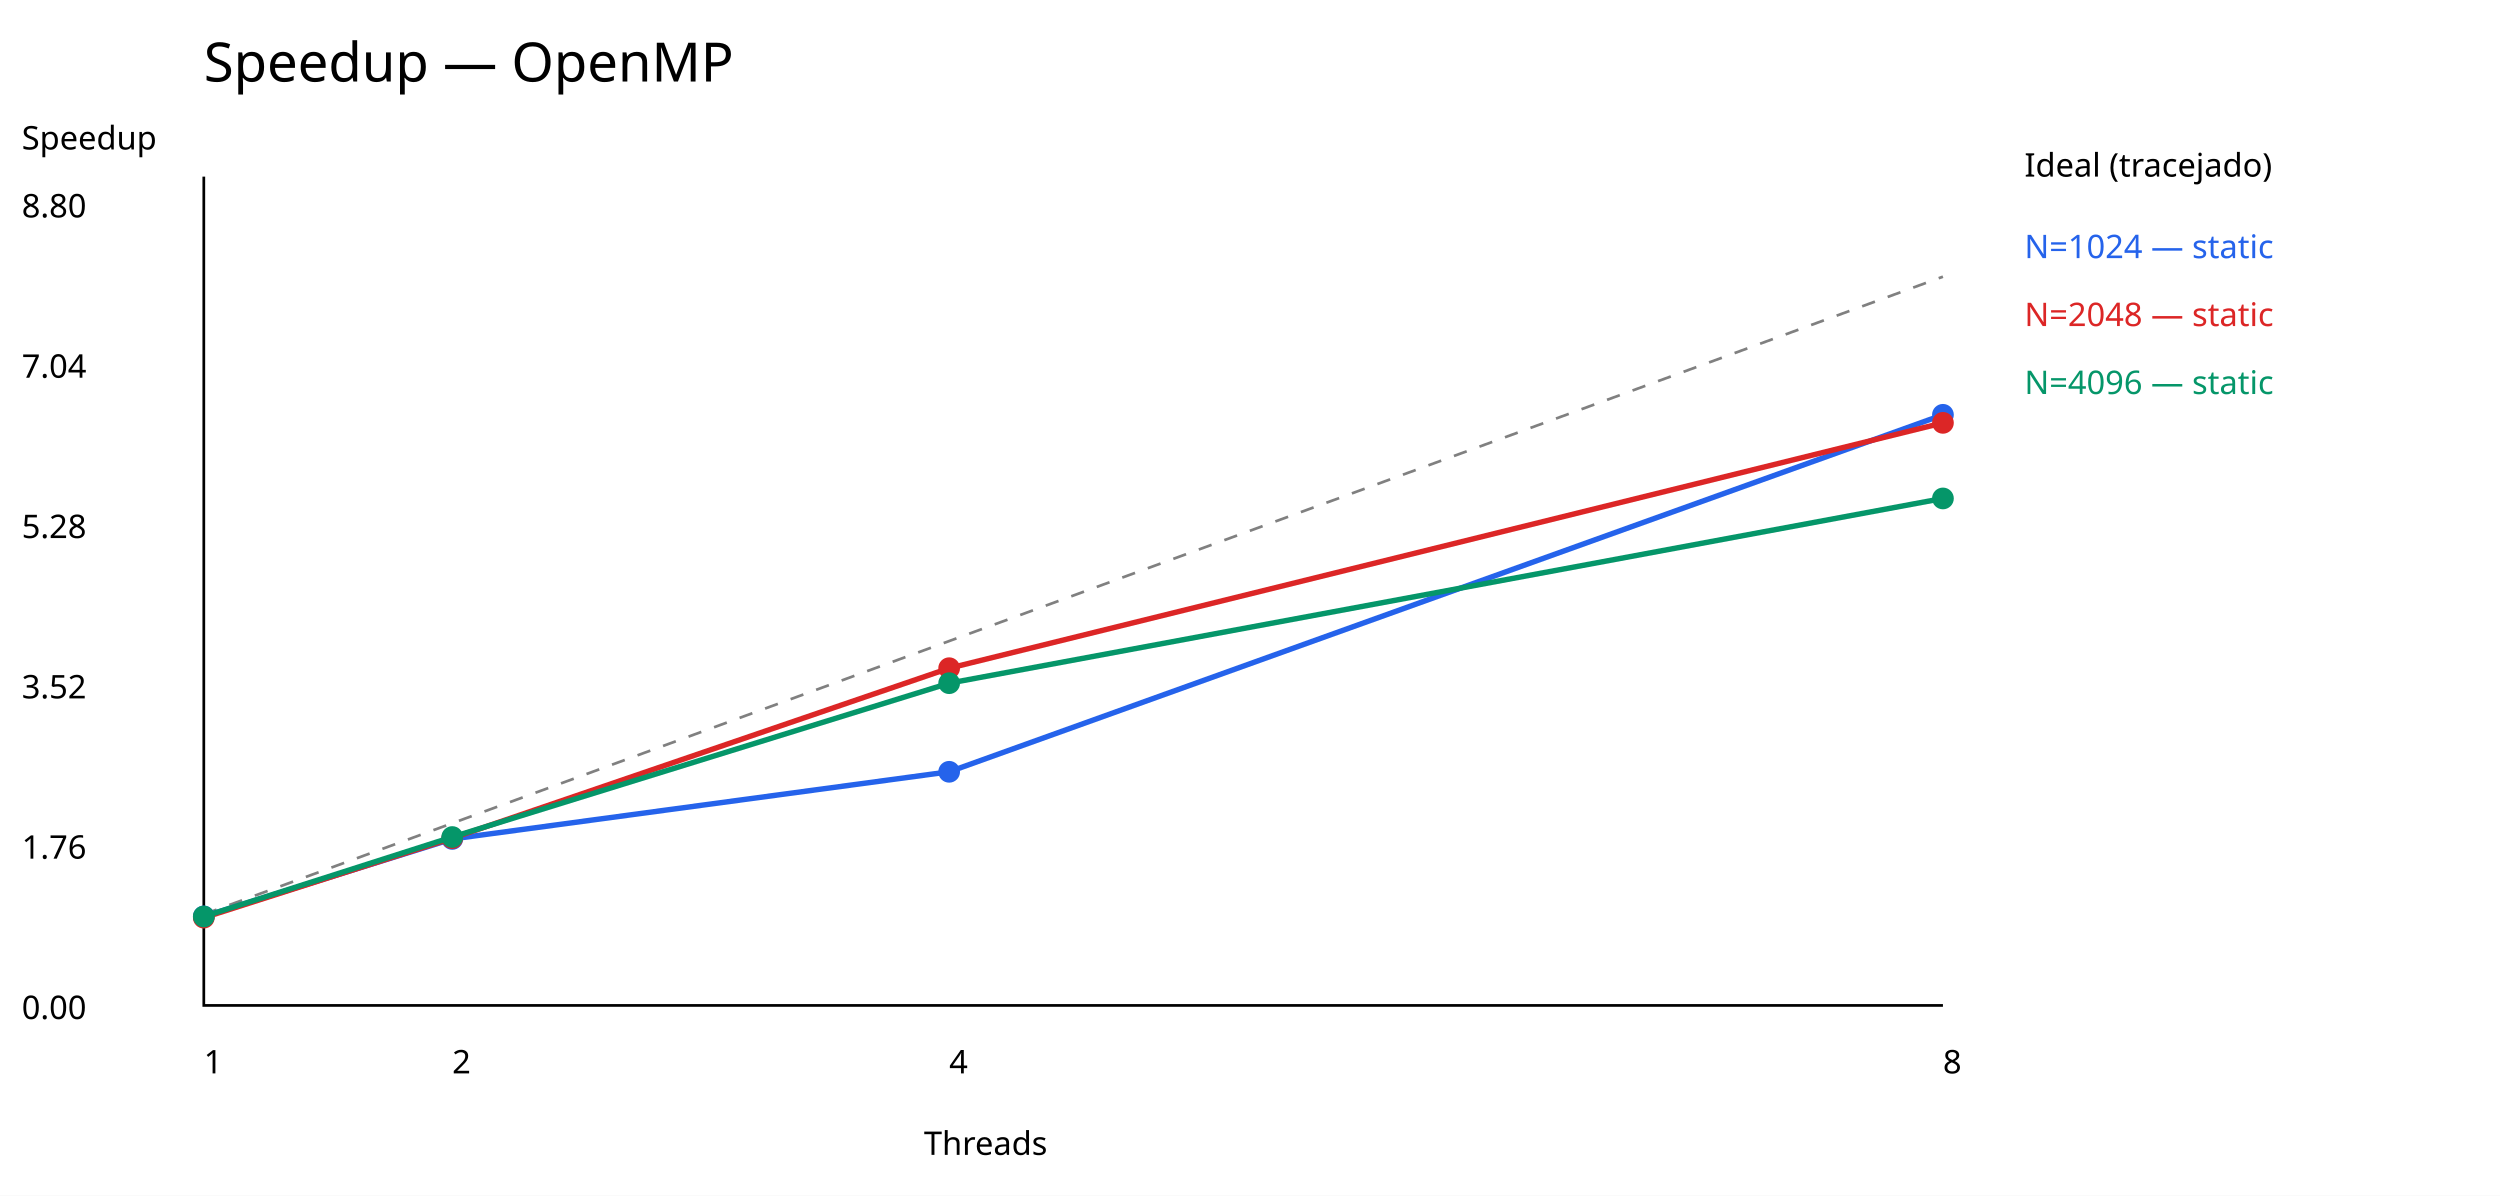
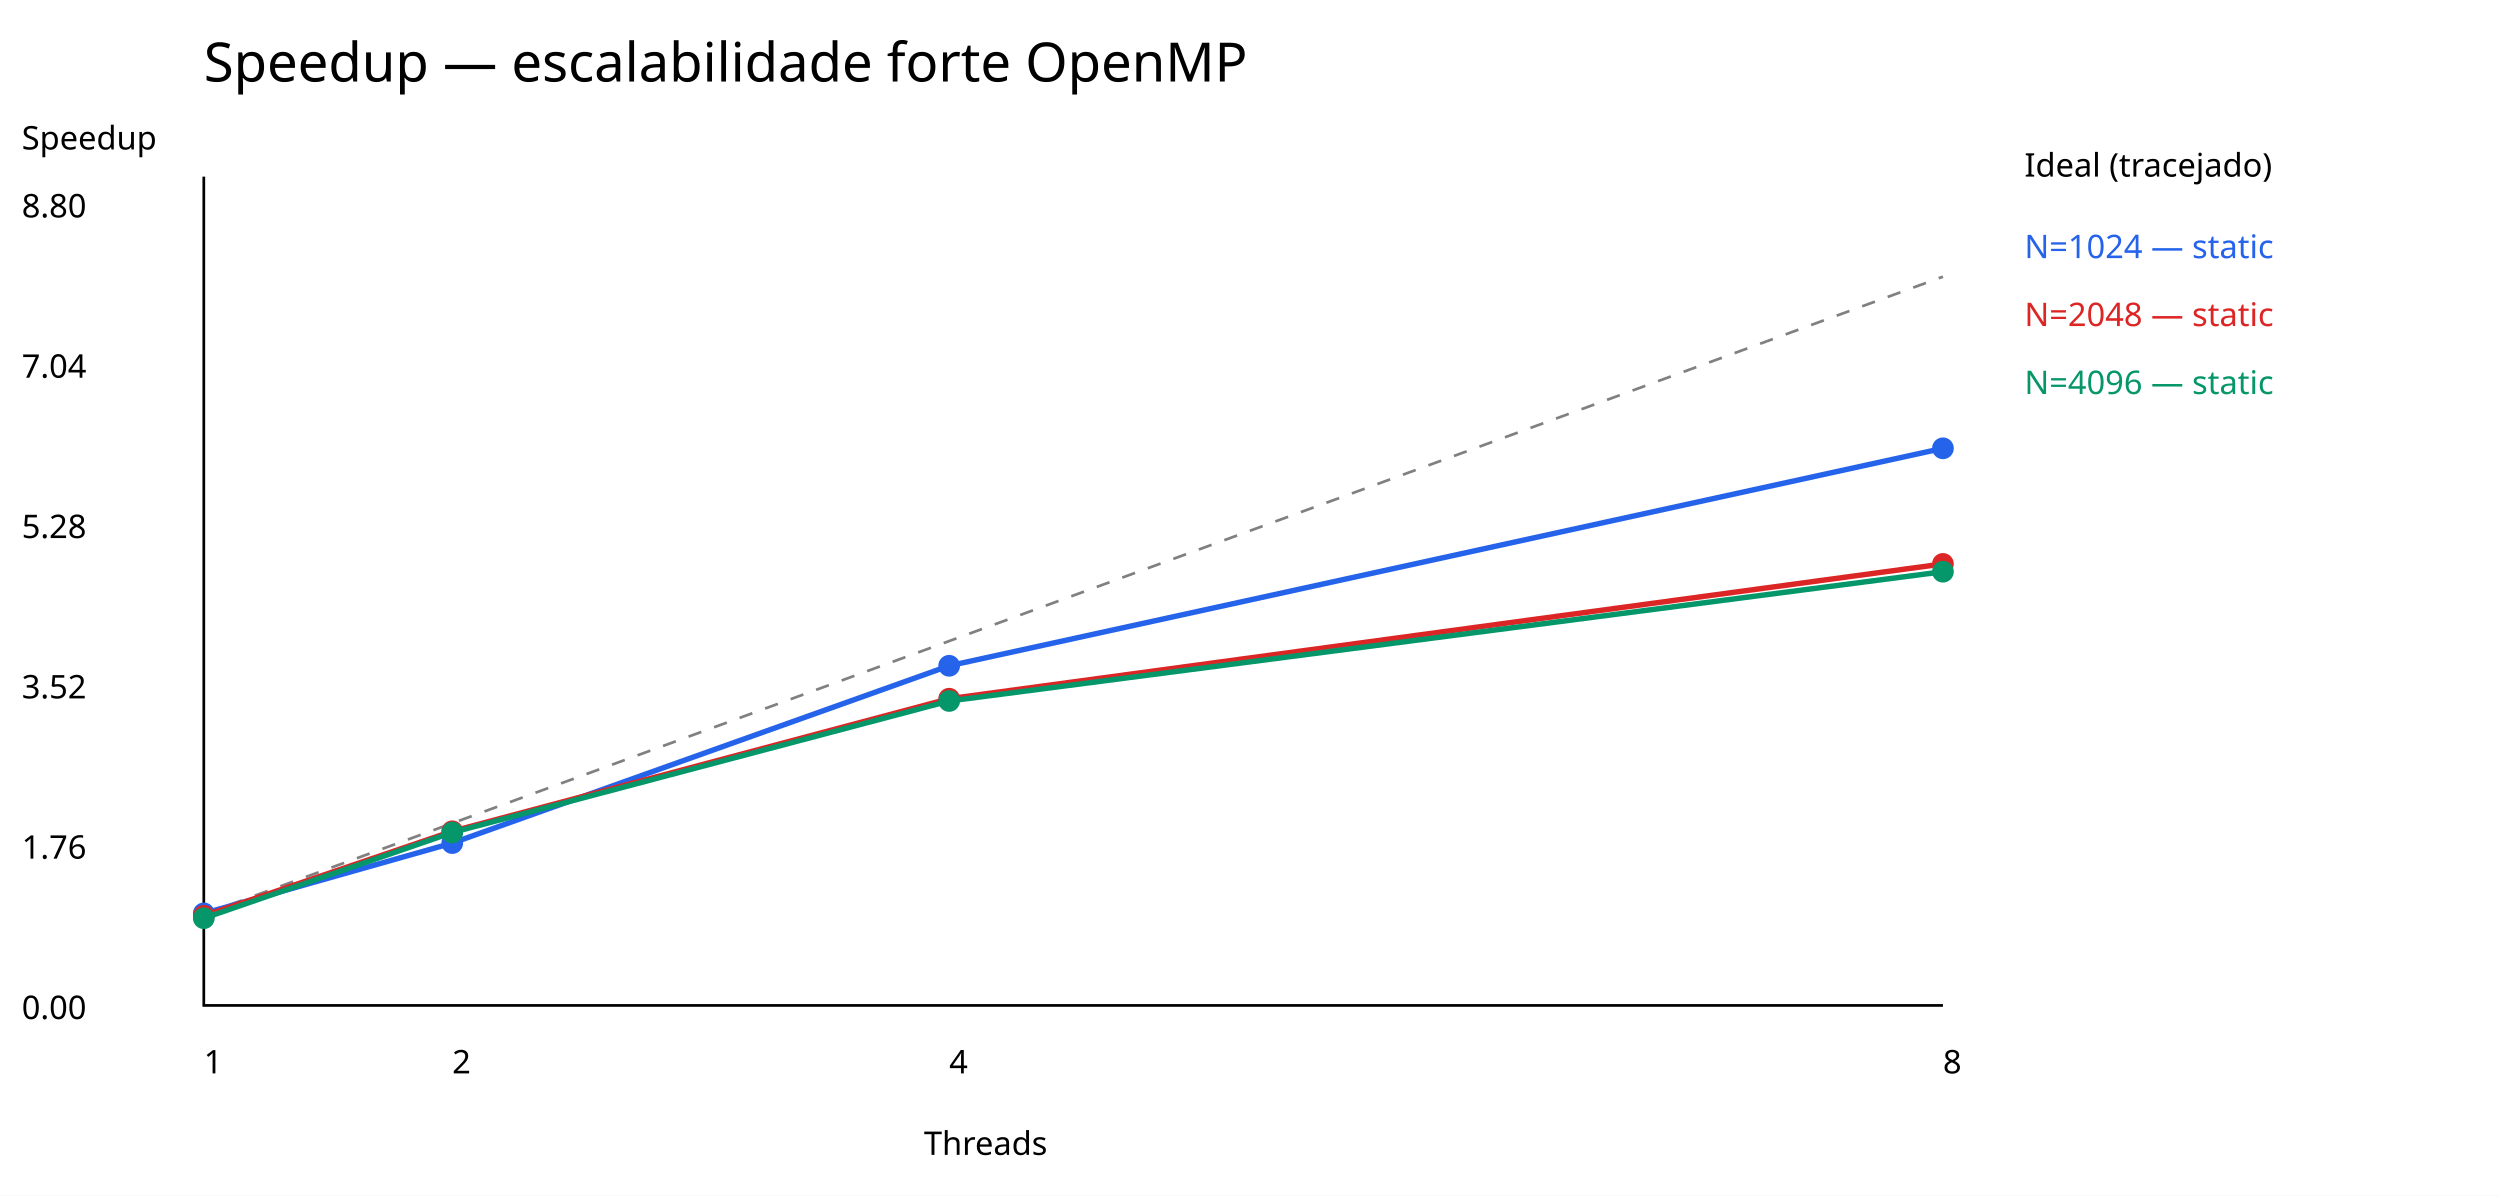
<svg xmlns="http://www.w3.org/2000/svg" width="920" height="440" viewBox="0 0 920 440">
  <rect width="920" height="440" fill="white" />
-   <text x="75" y="30" font-family="sans-serif" font-size="20">Speedup — OpenMP</text>
+   <text x="75" y="30" font-family="sans-serif" font-size="20">Speedup — escalabilidade forte OpenMP</text>
  <path d="M75 65V370H715" fill="none" stroke="black" />
  <text x="340" y="425" font-family="sans-serif">Threads</text>
  <text x="8" y="55" font-family="sans-serif">Speedup</text>
  <text x="8" y="375.0" font-family="sans-serif">0.00</text>
  <text x="8" y="316.0" font-family="sans-serif">1.76</text>
  <text x="8" y="257.0" font-family="sans-serif">3.52</text>
  <text x="8" y="198.0" font-family="sans-serif">5.28</text>
  <text x="8" y="139.0" font-family="sans-serif">7.04</text>
  <text x="8" y="80.0" font-family="sans-serif">8.80</text>
  <text x="75.0" y="395" font-family="sans-serif">1</text>
  <text x="166.4" y="395" font-family="sans-serif">2</text>
  <text x="349.3" y="395" font-family="sans-serif">4</text>
  <text x="715.0" y="395" font-family="sans-serif">8</text>
  <path d="M75.0 336.477 L715.0 101.818" stroke="gray" stroke-dasharray="5 5" />
  <text x="745" y="65" font-family="sans-serif">Ideal (tracejado)</text>
-   <polyline points="75.00,337.26 166.43,308.73 349.29,284.02 715.00,152.65" fill="none" stroke="#2563eb" stroke-width="2" />
-   <circle cx="75.00" cy="337.26" r="4" fill="#2563eb" />
-   <circle cx="166.43" cy="308.73" r="4" fill="#2563eb" />
-   <circle cx="349.29" cy="284.02" r="4" fill="#2563eb" />
-   <circle cx="715.00" cy="152.65" r="4" fill="#2563eb" />
+   <polyline points="75.00,336.12 166.43,310.25 349.29,245.01 715.00,164.98" fill="none" stroke="#2563eb" stroke-width="2" />
+   <circle cx="75.00" cy="336.12" r="4" fill="#2563eb" />
+   <circle cx="166.43" cy="310.25" r="4" fill="#2563eb" />
+   <circle cx="349.29" cy="245.01" r="4" fill="#2563eb" />
+   <circle cx="715.00" cy="164.98" r="4" fill="#2563eb" />
  <text x="745" y="95" fill="#2563eb" font-family="sans-serif">N=1024 — static</text>
-   <polyline points="75.00,337.69 166.43,308.44 349.29,245.90 715.00,155.61" fill="none" stroke="#dc2626" stroke-width="2" />
-   <circle cx="75.00" cy="337.69" r="4" fill="#dc2626" />
-   <circle cx="166.43" cy="308.44" r="4" fill="#dc2626" />
-   <circle cx="349.29" cy="245.90" r="4" fill="#dc2626" />
-   <circle cx="715.00" cy="155.61" r="4" fill="#dc2626" />
+   <polyline points="75.00,337.02 166.43,305.91 349.29,257.13 715.00,207.52" fill="none" stroke="#dc2626" stroke-width="2" />
+   <circle cx="75.00" cy="337.02" r="4" fill="#dc2626" />
+   <circle cx="166.43" cy="305.91" r="4" fill="#dc2626" />
+   <circle cx="349.29" cy="257.13" r="4" fill="#dc2626" />
+   <circle cx="715.00" cy="207.52" r="4" fill="#dc2626" />
  <text x="745" y="120" fill="#dc2626" font-family="sans-serif">N=2048 — static</text>
-   <polyline points="75.00,337.27 166.43,308.03 349.29,251.41 715.00,183.43" fill="none" stroke="#059669" stroke-width="2" />
-   <circle cx="75.00" cy="337.27" r="4" fill="#059669" />
-   <circle cx="166.43" cy="308.03" r="4" fill="#059669" />
-   <circle cx="349.29" cy="251.41" r="4" fill="#059669" />
-   <circle cx="715.00" cy="183.43" r="4" fill="#059669" />
+   <polyline points="75.00,337.90 166.43,306.35 349.29,257.96 715.00,210.39" fill="none" stroke="#059669" stroke-width="2" />
+   <circle cx="75.00" cy="337.90" r="4" fill="#059669" />
+   <circle cx="166.43" cy="306.35" r="4" fill="#059669" />
+   <circle cx="349.29" cy="257.96" r="4" fill="#059669" />
+   <circle cx="715.00" cy="210.39" r="4" fill="#059669" />
  <text x="745" y="145" fill="#059669" font-family="sans-serif">N=4096 — static</text>
</svg>
